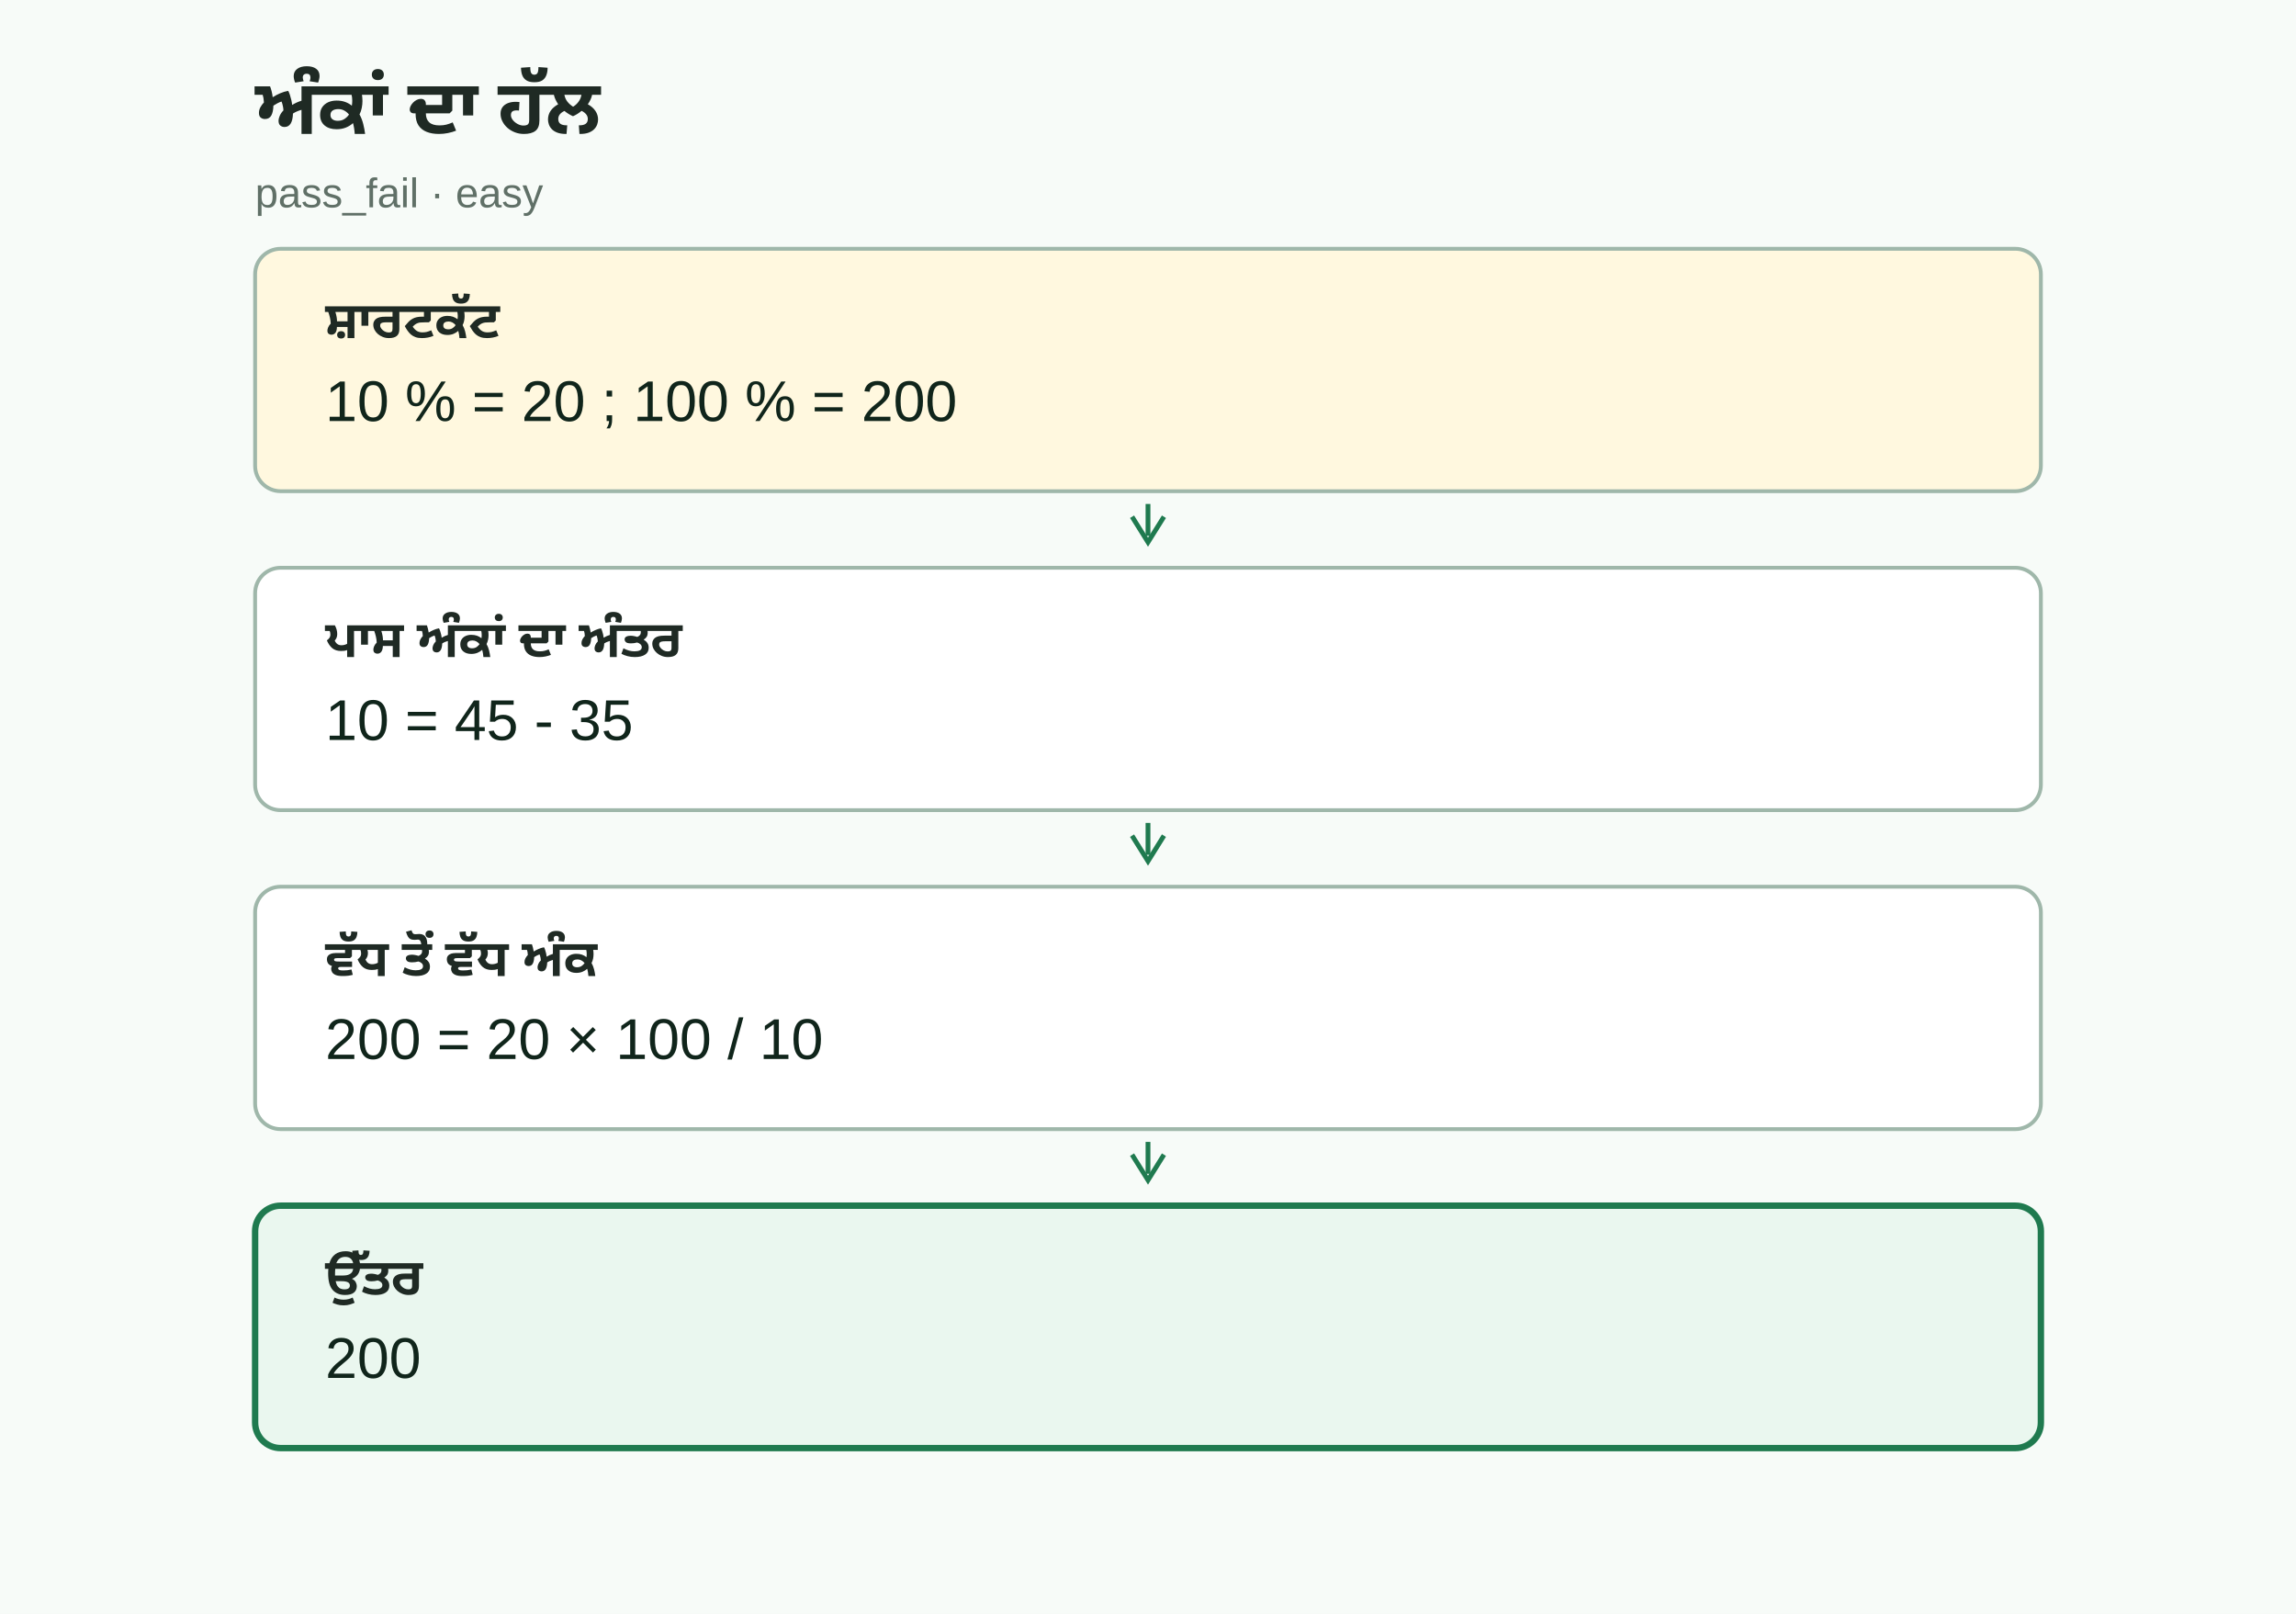
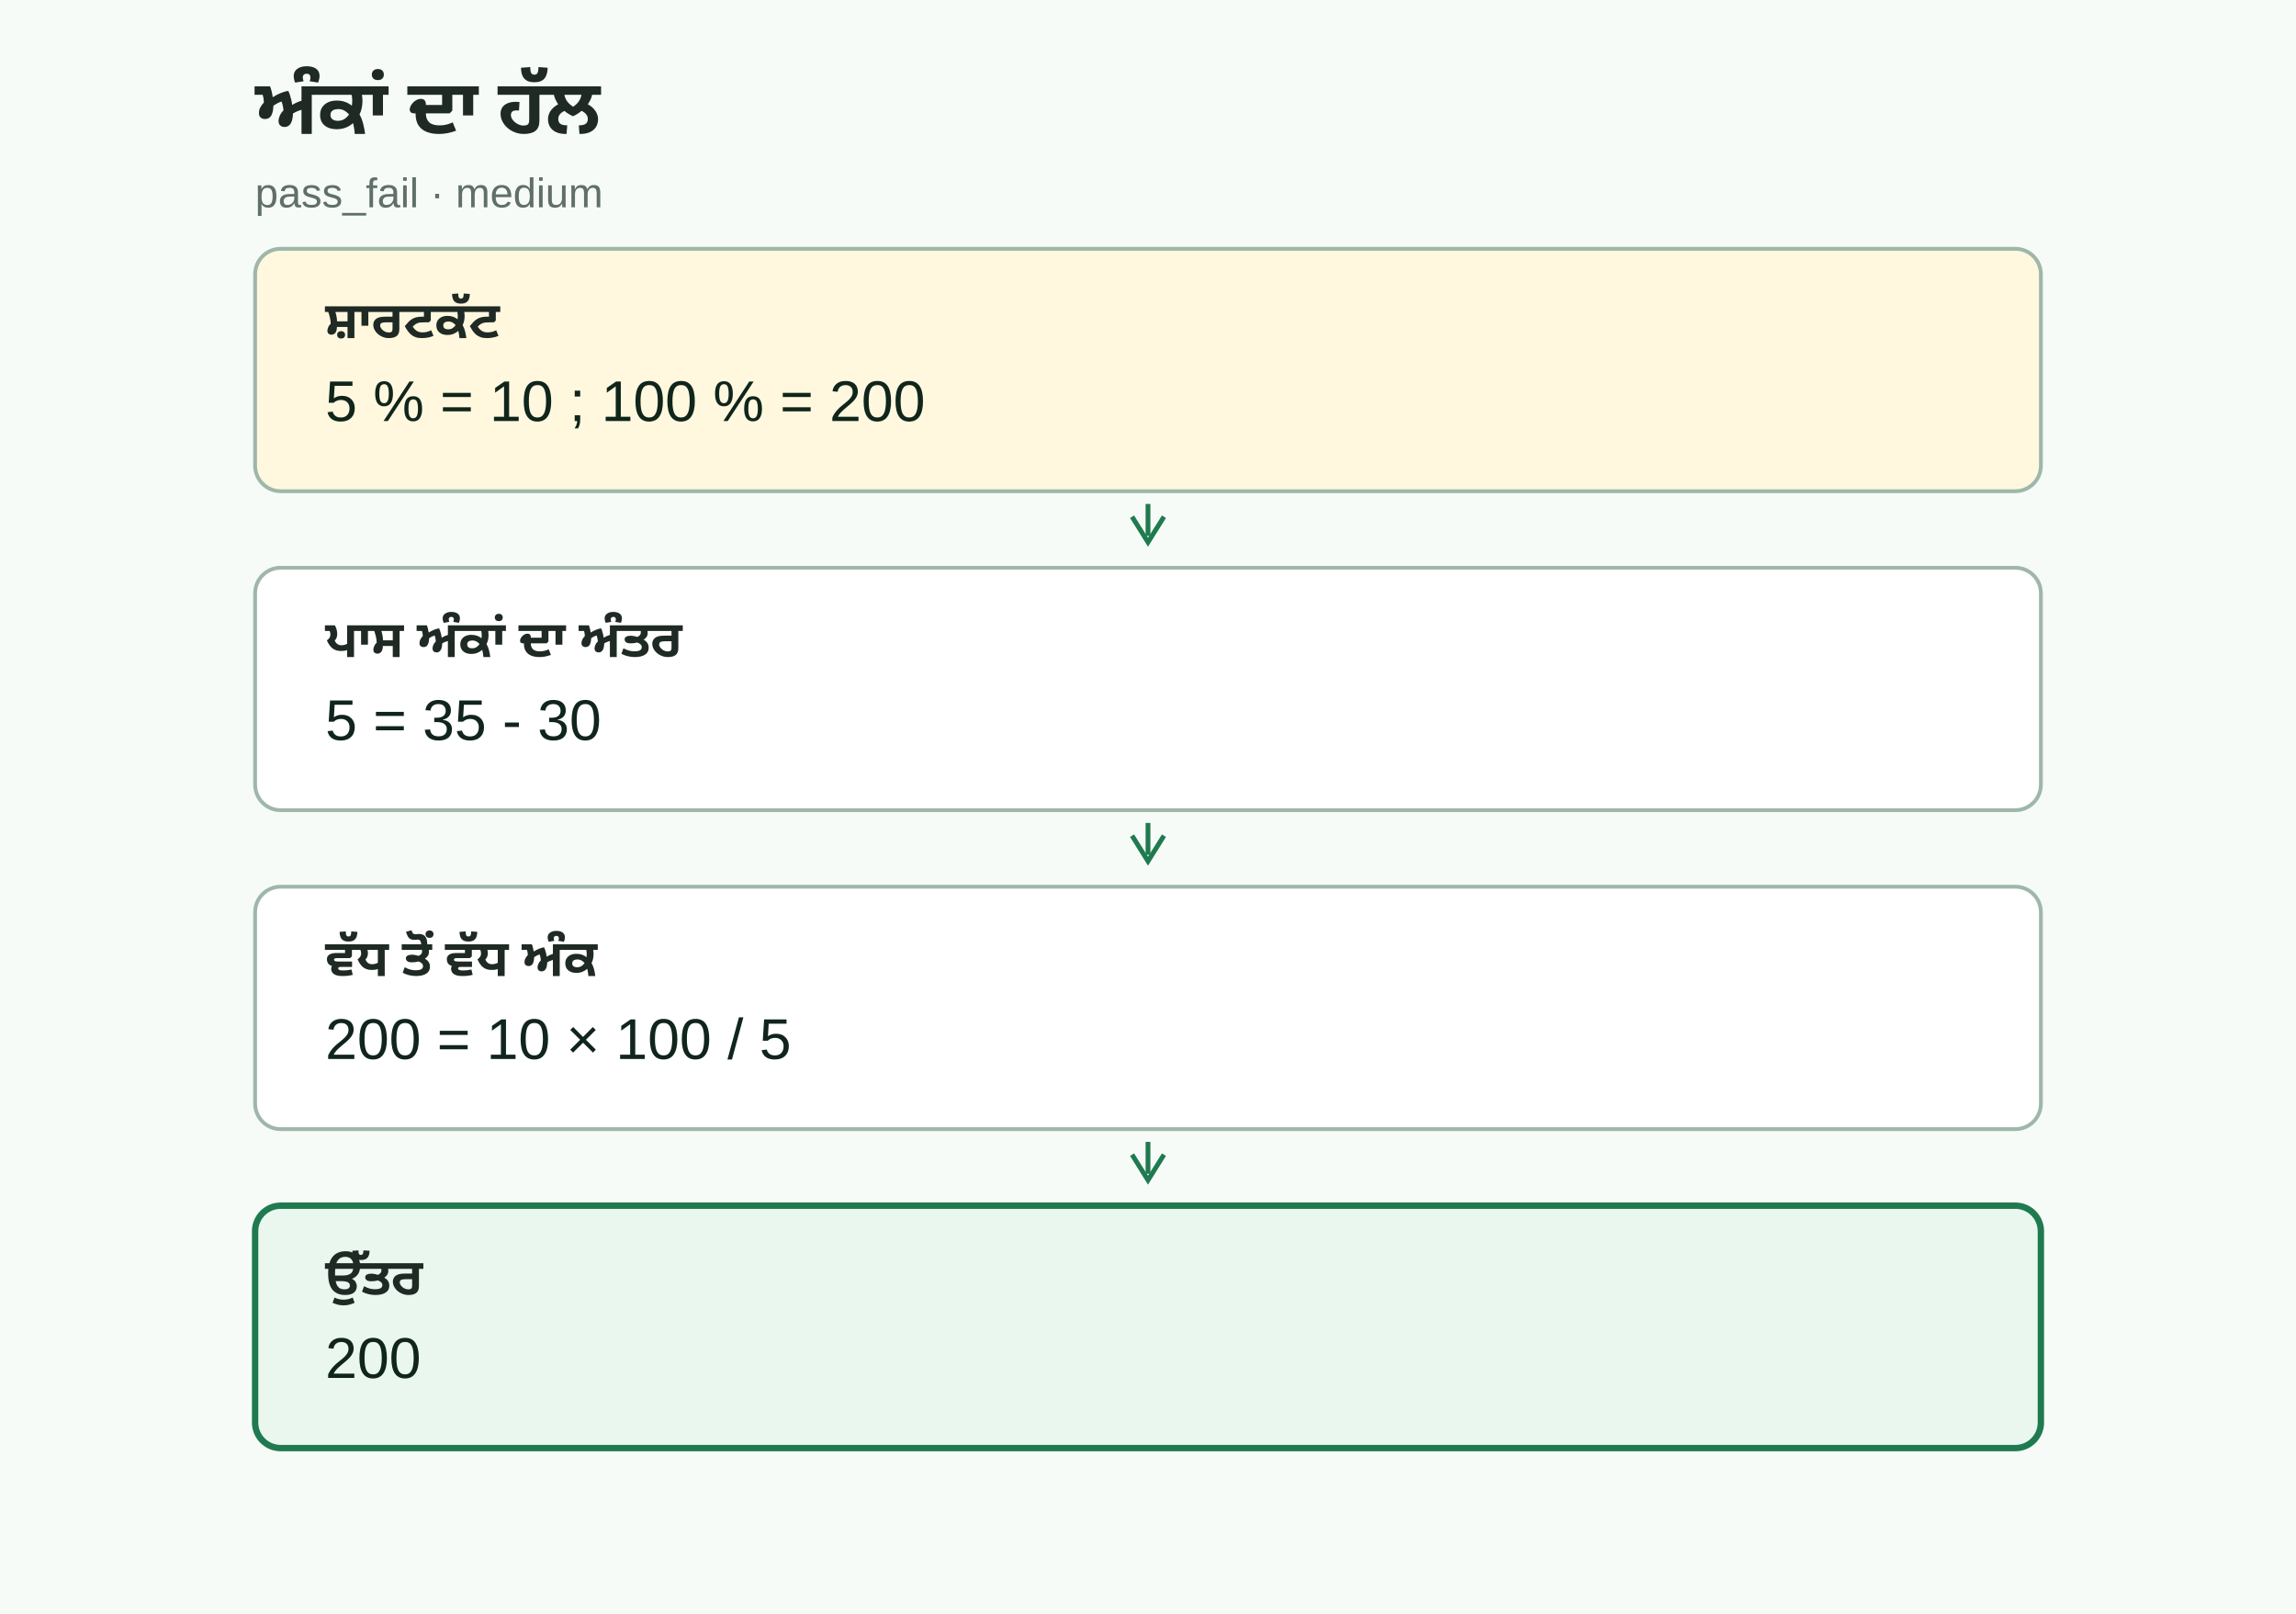
<svg xmlns="http://www.w3.org/2000/svg" role="img" aria-label="ਅੰਕਾਂ ਦਾ ਹੱਲ" viewBox="0 0 720 506" width="720" height="506">
  <rect width="100%" height="100%" fill="#f7fbf8" />
  <style>text{font-family:Arial, Noto Sans Devanagari, Noto Sans Gurmukhi, sans-serif;dominant-baseline:auto}.eq{font-variant-numeric:tabular-nums}</style>
  <text x="80" y="42" font-size="24" font-weight="700" fill="#1f2a24">ਅੰਕਾਂ ਦਾ ਹੱਲ</text>
-   <text x="80" y="65" font-size="13" font-weight="400" fill="#607067">pass_fail · easy</text>
+   <text x="80" y="65" font-size="13" font-weight="400" fill="#607067">pass_fail · medium</text>
  <rect x="80" y="78" width="560" height="76" rx="8" fill="#fff8df" stroke="#9fb7aa" stroke-width="1.2" />
  <text x="102" y="106" font-size="16" font-weight="700" fill="#1f2a24">ਸ਼ਾਰਟਕੱਟ</text>
-   <text class="eq" x="102" y="132" font-size="18" fill="#10251b">10 % = 20 ; 100 % = 200</text>
+   <text class="eq" x="102" y="132" font-size="18" fill="#10251b">5 % = 10 ; 100 % = 200</text>
  <path d="M 360 158 L 360 168" stroke="#1f7a4f" stroke-width="1.5" fill="none" />
  <path d="M 355 162 L 360 170 L 365 162" stroke="#1f7a4f" stroke-width="1.5" fill="none" />
  <rect x="80" y="178" width="560" height="76" rx="8" fill="#ffffff" stroke="#9fb7aa" stroke-width="1.2" />
  <text x="102" y="206" font-size="16" font-weight="700" fill="#1f2a24">ਪਾਸ ਅੰਕਾਂ ਦਾ ਅੰਤਰ</text>
-   <text class="eq" x="102" y="232" font-size="18" fill="#10251b">10 = 45 - 35</text>
+   <text class="eq" x="102" y="232" font-size="18" fill="#10251b">5 = 35 - 30</text>
  <path d="M 360 258 L 360 268" stroke="#1f7a4f" stroke-width="1.5" fill="none" />
  <path d="M 355 262 L 360 270 L 365 262" stroke="#1f7a4f" stroke-width="1.5" fill="none" />
  <rect x="80" y="278" width="560" height="76" rx="8" fill="#ffffff" stroke="#9fb7aa" stroke-width="1.2" />
  <text x="102" y="306" font-size="16" font-weight="700" fill="#1f2a24">ਵੱਧ ਤੋਂ ਵੱਧ ਅੰਕ</text>
-   <text class="eq" x="102" y="332" font-size="18" fill="#10251b">200 = 20 × 100 / 10</text>
+   <text class="eq" x="102" y="332" font-size="18" fill="#10251b">200 = 10 × 100 / 5</text>
  <path d="M 360 358 L 360 368" stroke="#1f7a4f" stroke-width="1.5" fill="none" />
  <path d="M 355 362 L 360 370 L 365 362" stroke="#1f7a4f" stroke-width="1.5" fill="none" />
  <rect x="80" y="378" width="560" height="76" rx="8" fill="#eaf7ef" stroke="#1f7a4f" stroke-width="2" />
  <text x="102" y="406" font-size="16" font-weight="700" fill="#1f2a24">ਉੱਤਰ</text>
  <text class="eq" x="102" y="432" font-size="18" fill="#10251b">200</text>
</svg>
